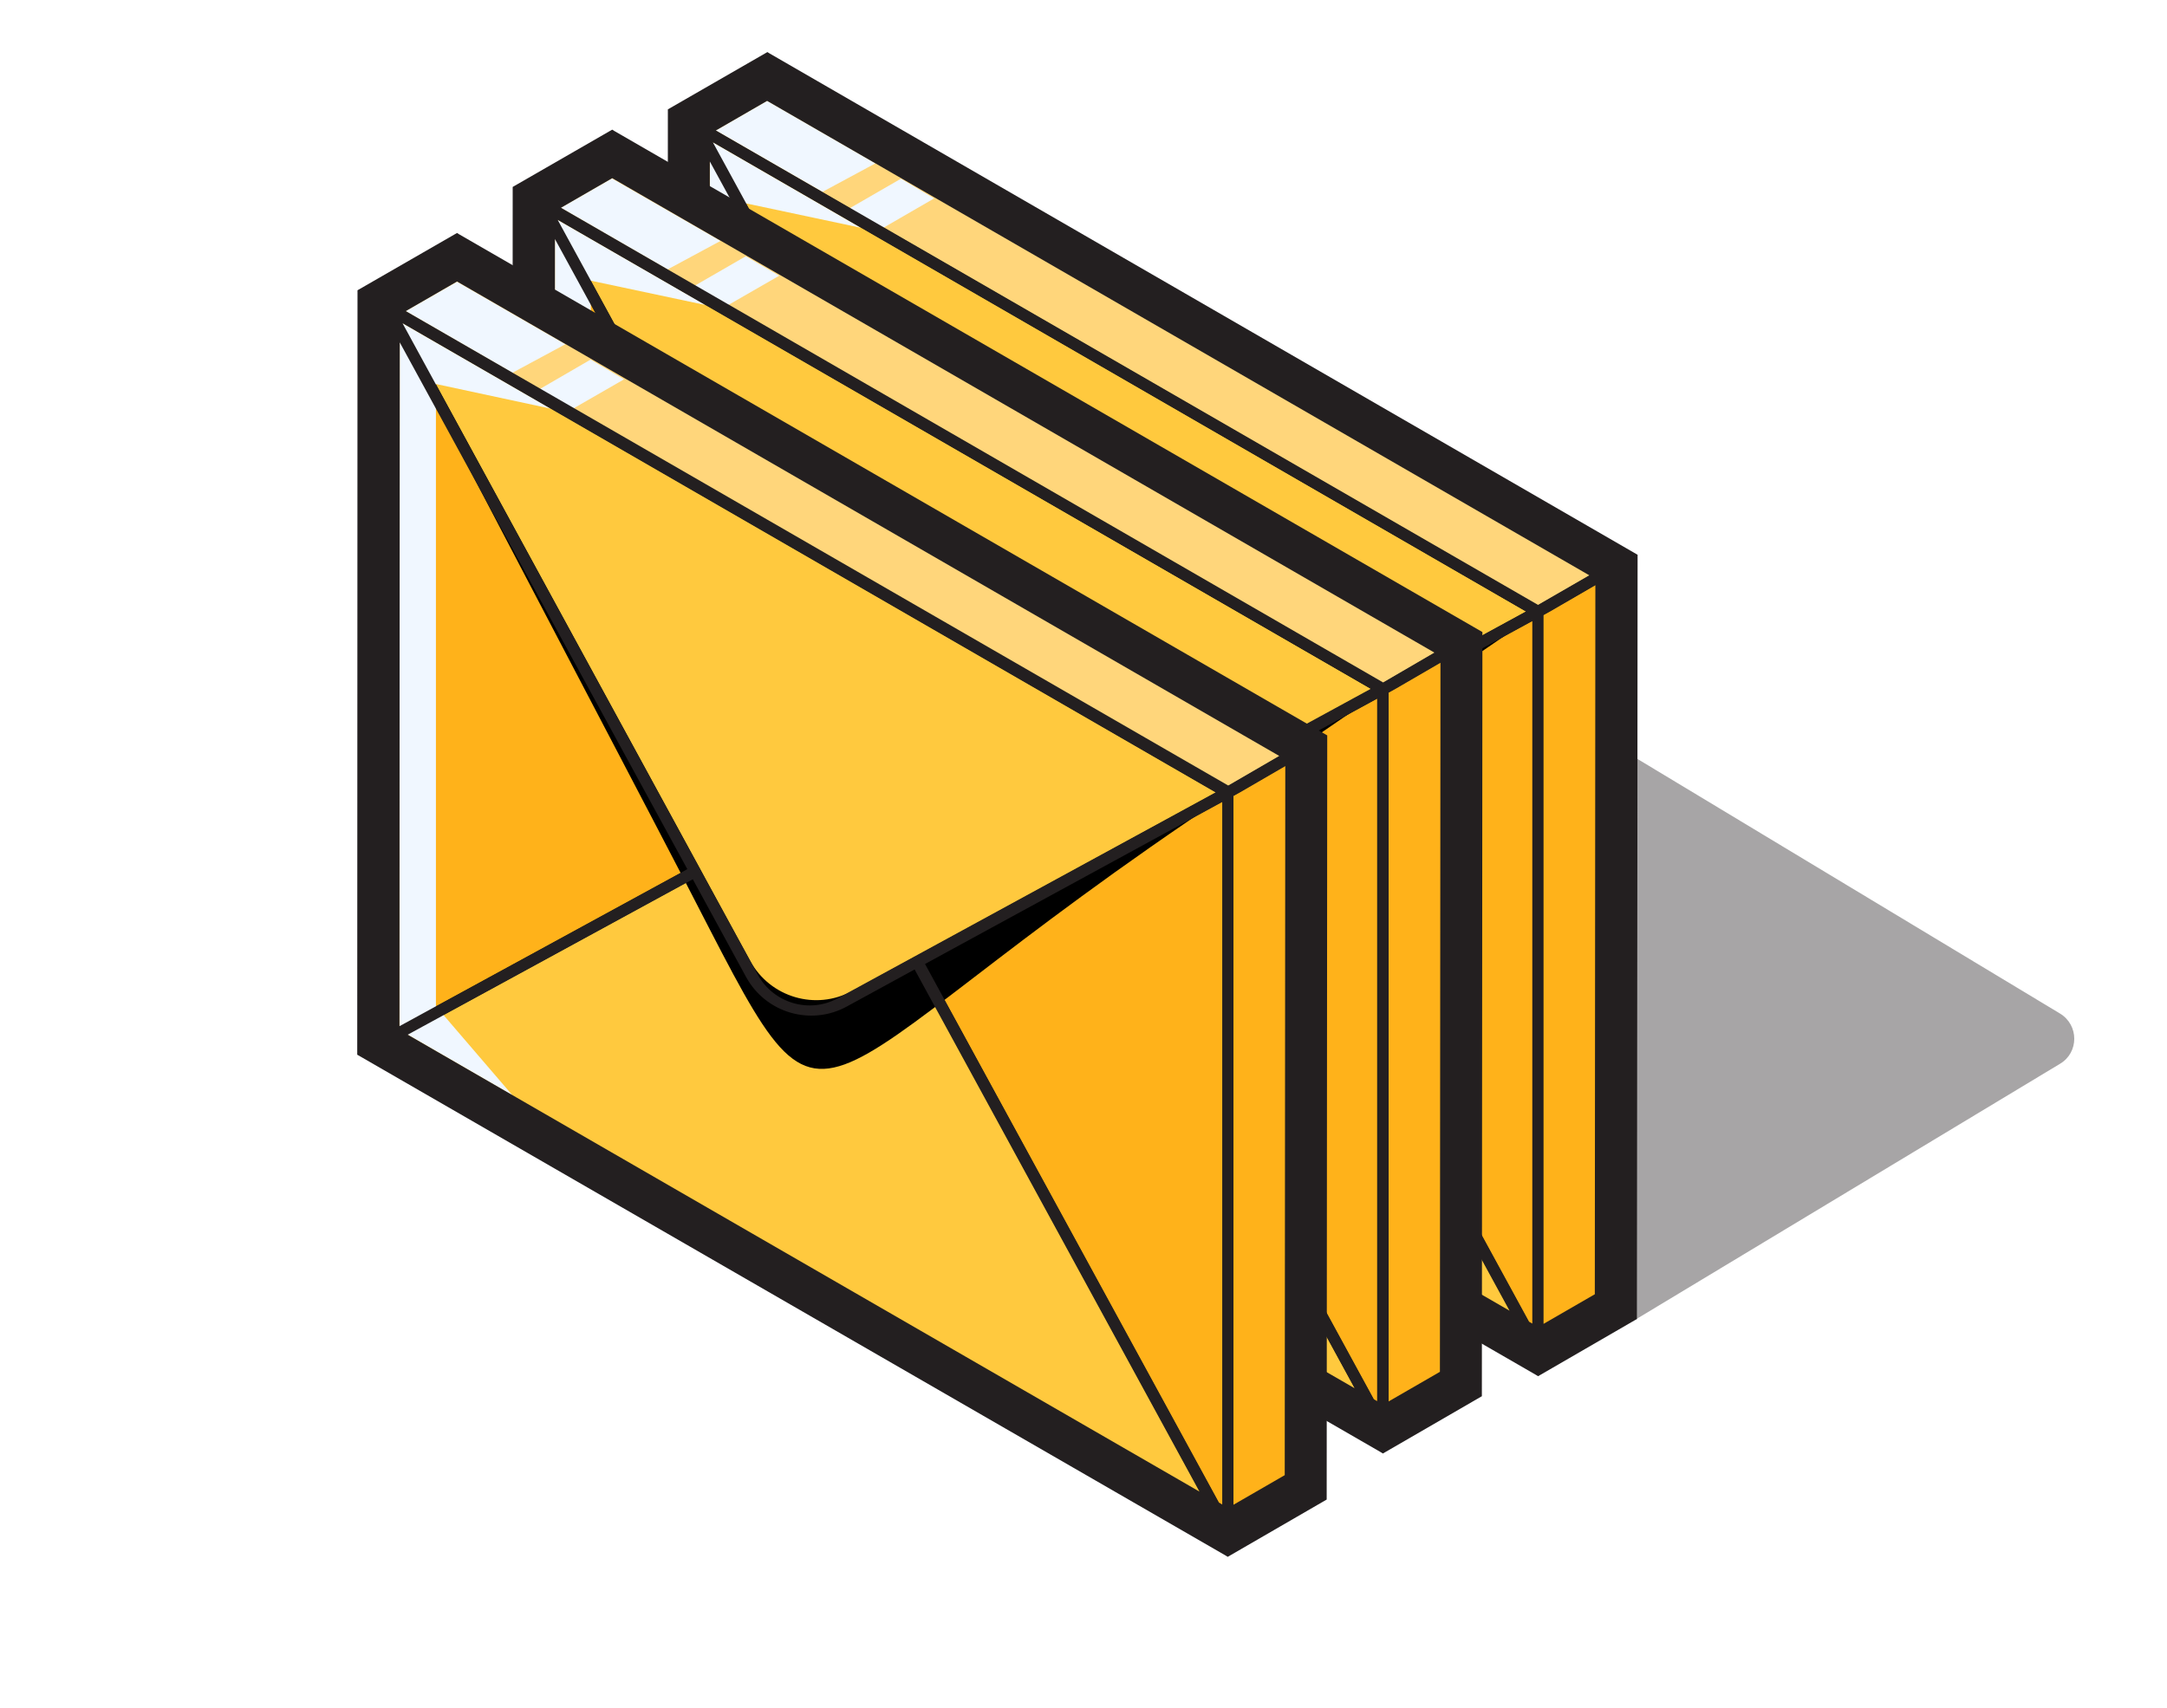
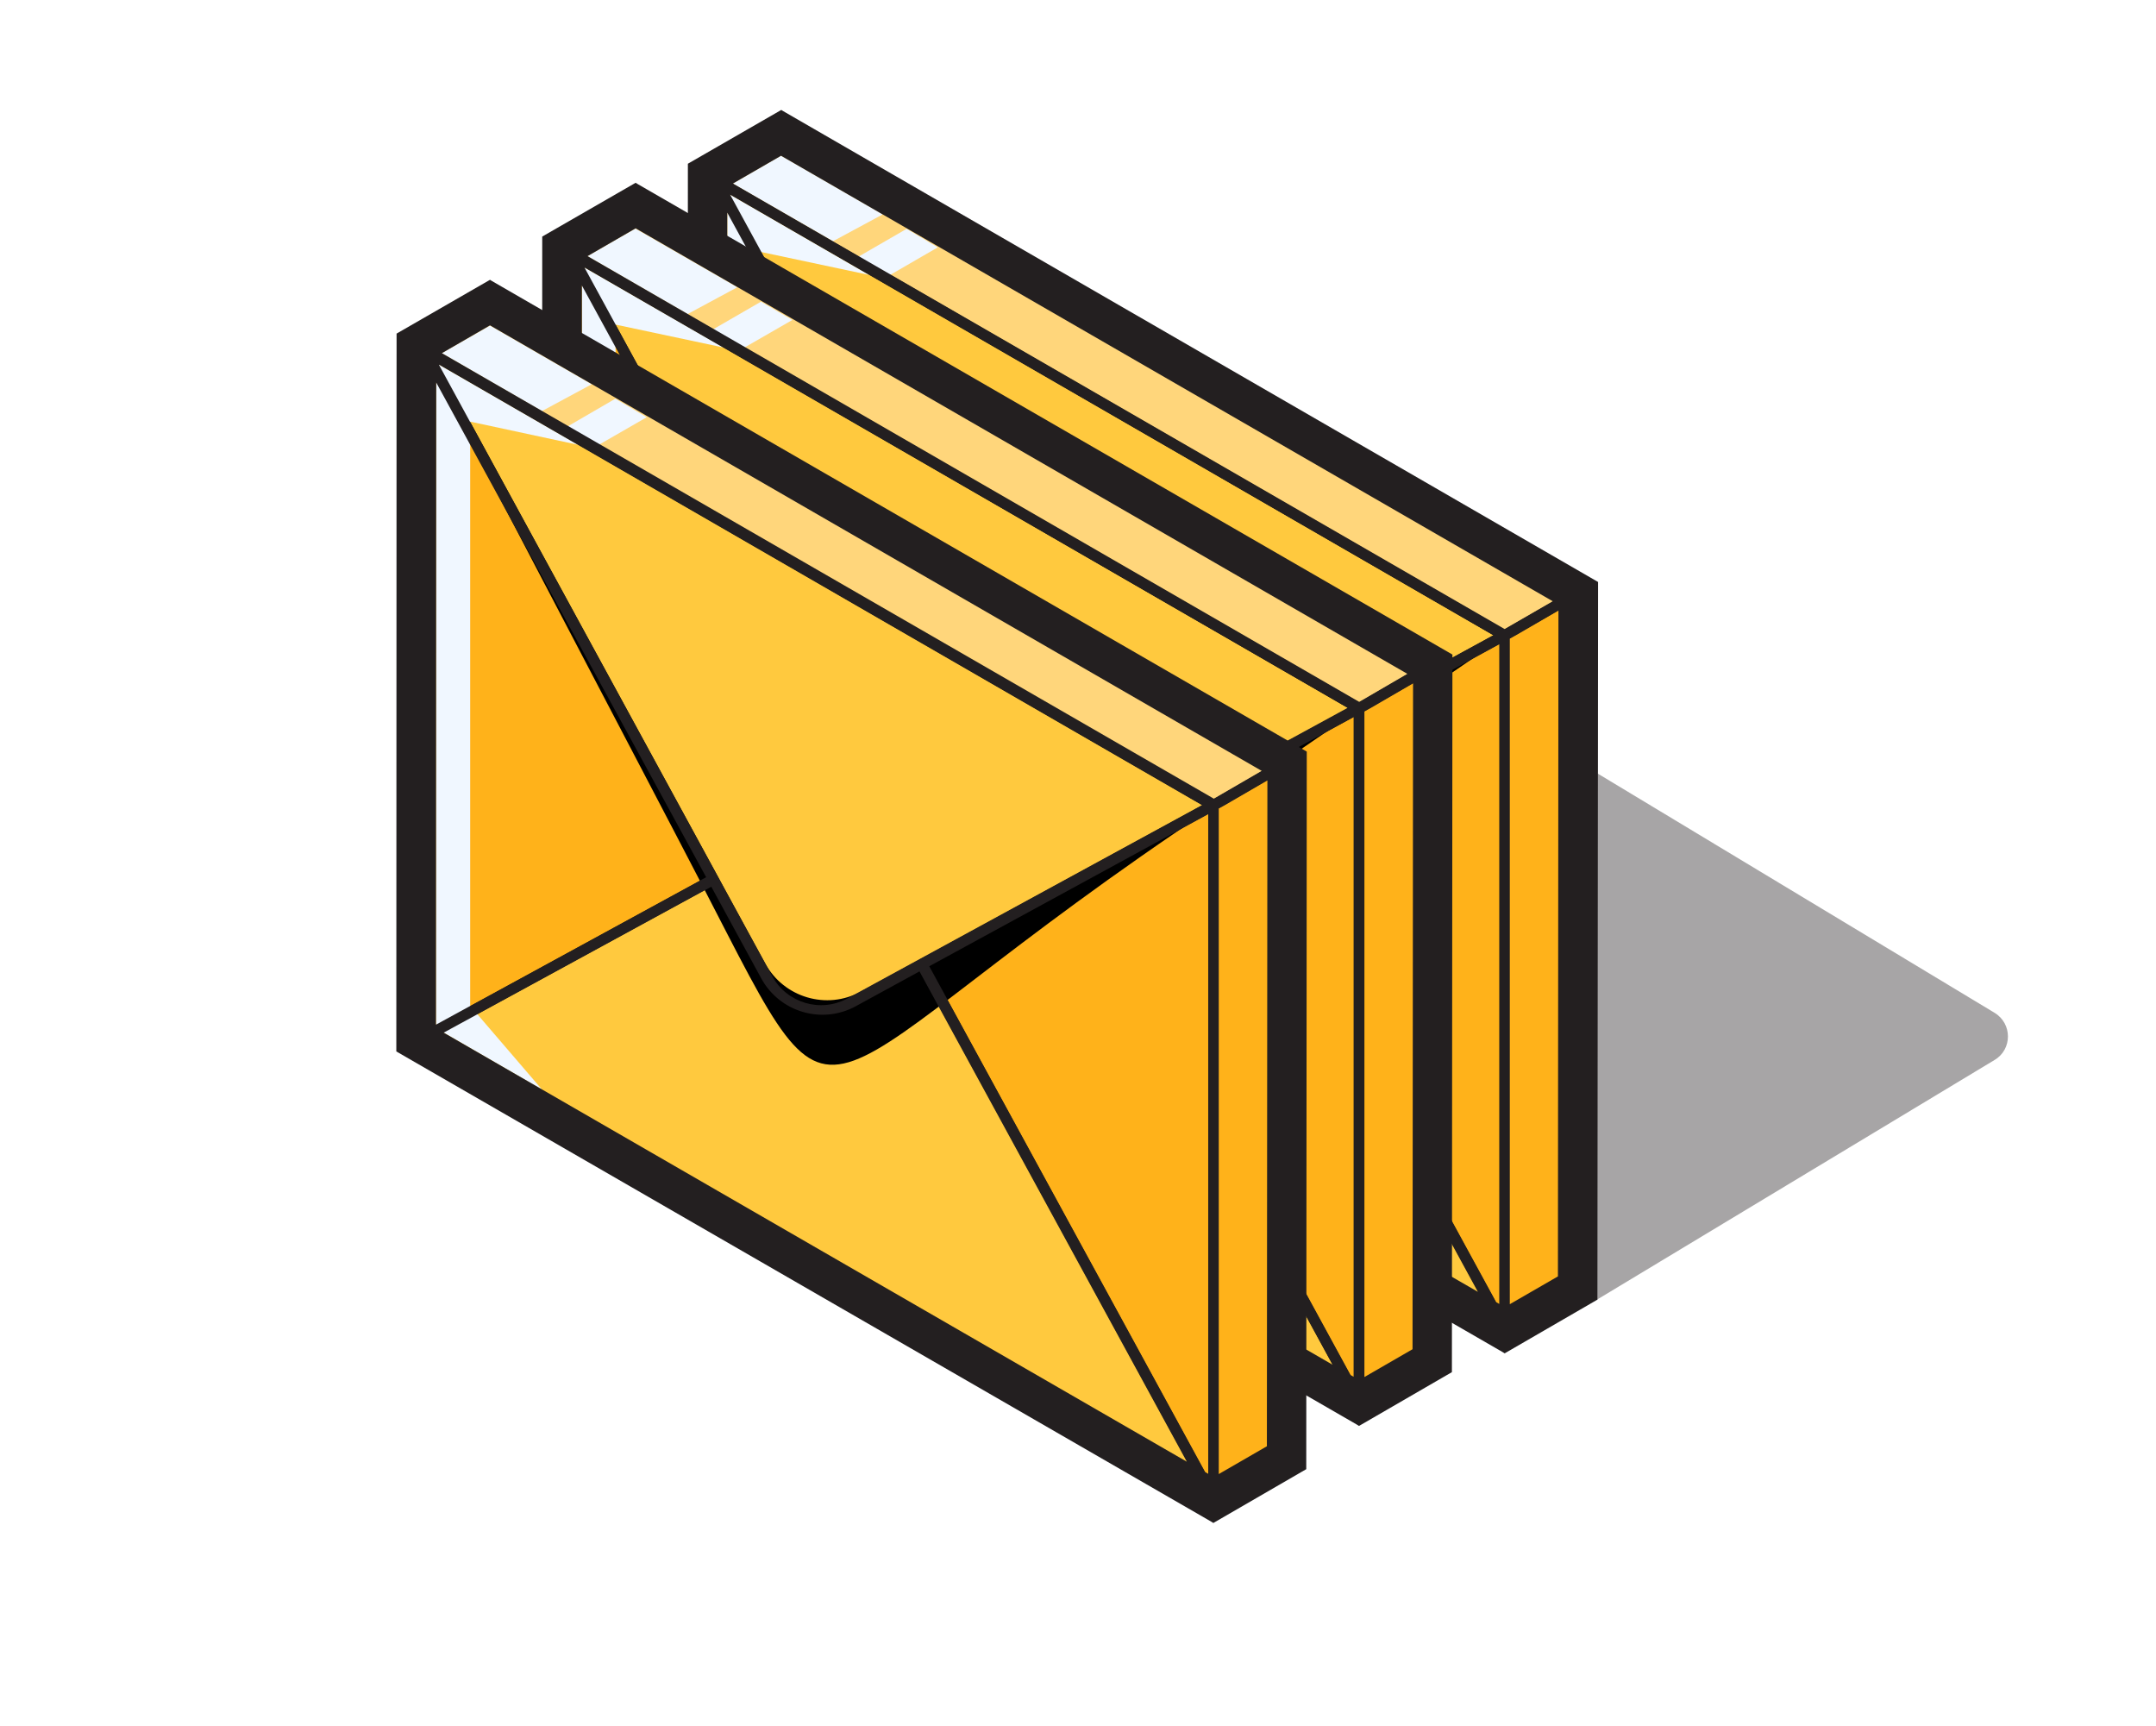
- <svg xmlns="http://www.w3.org/2000/svg" version="1.1" id="Capa_1" x="0px" y="0px" width="790.4" height="622.9" viewBox="0 0 790.4 622.9" enable-background="new 0 0 790.4 622.9" xml:space="preserve">
+ <svg xmlns="http://www.w3.org/2000/svg" version="1.1" id="Capa_1" x="0px" y="0px" width="837.824" height="670.324" viewBox="-23.712 -23.712 837.824 670.324" enable-background="new 0 0 790.4 622.9" xml:space="preserve">
  <g>
    <g>
      <polygon fill="#FFB21A" points="587.9,207.9 587.9,475.4 587.6,475.6 560.9,491 560.9,223.2 561.1,223.1 587.6,207.8   " />
      <g>
        <polygon fill="#FFB21A" points="561.1,223.2 561.1,491 253.2,313.2 253.2,45.4 254.4,46.1 560.9,223.1    " />
        <path fill="#FFC93E" stroke="#000000" stroke-width="4" stroke-linecap="round" stroke-linejoin="round" stroke-miterlimit="10" d="     M559.9,490.7l-306.5-177L366.7,252l20.4,37.4c6.6,12.2,21.9,16.7,34.1,10l26.5-14.4L559.9,490.7z" />
        <path d="M561.9,223.2C394.8,334,420.4,366.5,362.1,254c-21.5-41.5-87.6-167-108.9-208.6C321.2,88.5,509.1,220.7,561.9,223.2z" />
        <path fill="#FFC93E" stroke="#000000" stroke-width="4" stroke-linecap="round" stroke-linejoin="round" stroke-miterlimit="10" d="     M560.9,223.1l-113.3,61.8l-22.7,12.4c-14.3,7.8-32.1,2.5-39.9-11.7l-4.6-8.4l-11.7-21.5l-2-3.7l-6.1-11.2l-31.6-58L254.4,46.1     l157.6,91l66.8,38.6l17.2,9.9l24.8,14.3L560.9,223.1z" />
        <polygon fill="#FFD67B" stroke="#000000" stroke-width="4" stroke-linecap="round" stroke-linejoin="round" stroke-miterlimit="10" points="     253.2,45.5 560.9,223.2 587.6,207.8 279.9,30.1    " />
        <polygon fill="#F0F7FF" points="261.1,47.6 300,70 319.3,59.6 279.8,36.8    " />
        <polyline fill="#F0F7FF" points="340.7,72.4 322.2,83.1 309.9,76 328.6,65.2    " />
        <polygon fill="#F0F7FF" points="314,83.1 272.1,74.2 272.1,301.1 300,333.6 261.8,311.5 258.8,308.4 258.9,58.8 260,51.9    " />
        <path opacity="0.4" fill="#231F20" enable-background="new    " d="M751.4,369.8l-154.3-93v204.3l154.3-93     C758.3,384,758.3,374,751.4,369.8z" />
        <path fill="#231F20" d="M280.7,19.5l-0.8-0.5l-36.3,20.9l-0.1,277.9v1l316.7,182.8l0.8,0.5l36.1-20.9l0.2-277.8v-1L280.7,19.5z      M363.8,251.1l-105,57.3l0.1-249.5L363.8,251.1z M260,51.9l296.6,171.2l-137.8,75.1c-10.4,5.7-23.5,1.8-29.2-8.6l-22.1-40.5l0,0     L260,51.9z M365.8,254.8l19.4,35.6c7.2,13.2,23.7,18,36.8,10.8l24.7-13.5l103.9,190.5L261.8,311.5L365.8,254.8z M450.5,285.7     l108.4-59.1v256.3l-1.2-0.7L450.5,285.7z M261.1,47.6l18.7-10.8l299.9,173.1L561,220.7L261.1,47.6z M563,224.4l2-1.1l0.2-0.1l0,0     l16.7-9.7l-0.2,258.7L563,483V224.4L563,224.4z" />
      </g>
    </g>
  </g>
  <g>
    <g>
      <polygon fill="#FFB21A" points="531.3,236.2 531.3,503.7 531.1,503.8 504.4,519.2 504.4,251.5 504.5,251.4 531.1,236   " />
      <g>
        <polygon fill="#FFB21A" points="504.5,251.5 504.5,519.2 196.6,341.5 196.6,73.7 197.9,74.4 504.4,251.4    " />
        <path fill="#FFC93E" stroke="#000000" stroke-width="4" stroke-linecap="round" stroke-linejoin="round" stroke-miterlimit="10" d="     M503.3,519L196.8,342l113.3-61.8l20.4,37.4c6.6,12.2,21.9,16.7,34.1,10l26.5-14.4L503.3,519z" />
        <path d="M505.3,251.5c-167.1,110.8-141.5,143.3-199.8,30.8c-21.5-41.5-87.6-167-108.9-208.6C264.6,116.8,452.5,249,505.3,251.5z" />
        <path fill="#FFC93E" stroke="#000000" stroke-width="4" stroke-linecap="round" stroke-linejoin="round" stroke-miterlimit="10" d="     M504.4,251.4l-113.3,61.8l-22.7,12.4c-14.3,7.8-32.1,2.5-39.9-11.7l-4.6-8.4L312.2,284l-2-3.7L304,269l-31.6-58L197.9,74.4     l157.6,91l66.8,38.6l17.2,9.9l24.8,14.3L504.4,251.4z" />
        <polygon fill="#FFD67B" stroke="#000000" stroke-width="4" stroke-linecap="round" stroke-linejoin="round" stroke-miterlimit="10" points="     196.6,73.8 504.4,251.5 531.1,236 223.4,58.4    " />
        <polygon fill="#F0F7FF" points="204.6,75.8 243.5,98.3 262.8,87.9 223.2,65.1    " />
        <polyline fill="#F0F7FF" points="284.2,100.6 265.6,111.3 253.3,104.3 272,93.5    " />
        <polygon fill="#F0F7FF" points="257.4,111.3 215.5,102.4 215.5,329.4 243.5,361.9 205.3,339.8 202.3,336.6 202.4,87.1      203.4,80.2    " />
        <path fill="#231F20" d="M224.1,47.8l-0.8-0.5L187,68.2L186.9,346v1l316.7,182.8l0.8,0.5l36.1-20.9l0.2-277.8v-1L224.1,47.8z      M307.3,279.4l-105,57.3l0.1-249.5L307.3,279.4z M203.4,80.2L500,251.3l-137.8,75.1c-10.4,5.7-23.5,1.8-29.2-8.6l-22-40.4l0,0     L203.4,80.2z M309.3,283.1l19.4,35.6c7.2,13.2,23.7,18,36.8,10.8l24.7-13.5l103.9,190.5L205.3,339.8L309.3,283.1z M393.9,314     l108.4-59.1v256.3l-1.2-0.7L393.9,314z M204.6,75.8L223.3,65l299.9,173.1L504.5,249L204.6,75.8z M506.5,252.7l2-1.1l0.2-0.1l0,0     l16.7-9.7l-0.2,258.7l-18.7,10.8V252.7L506.5,252.7z" />
      </g>
    </g>
  </g>
  <g>
    <g>
      <polygon fill="#FFB21A" points="474.7,273.9 474.7,541.4 474.5,541.5 447.8,557 447.8,289.2 448,289.1 474.5,273.7   " />
      <g>
        <polygon fill="#FFB21A" points="448,289.2 448,557 140,379.2 140,111.4 141.3,112.1 447.8,289.1    " />
        <path fill="#FFC93E" stroke="#000000" stroke-width="4" stroke-linecap="round" stroke-linejoin="round" stroke-miterlimit="10" d="     M446.8,556.7l-306.5-177l113.3-61.8l20.4,37.4c6.6,12.2,21.9,16.7,34.1,10l26.5-14.4L446.8,556.7z" />
        <path d="M448.8,289.2C281.7,400,307.3,432.5,249,319.9c-21.5-41.5-87.6-167-108.9-208.6C208.1,154.5,395.9,286.7,448.8,289.2z" />
        <path fill="#FFC93E" stroke="#000000" stroke-width="4" stroke-linecap="round" stroke-linejoin="round" stroke-miterlimit="10" d="     M447.8,289.1l-113.3,61.8l-22.7,12.4c-14.3,7.8-32.1,2.5-39.9-11.7l-4.6-8.4l-11.7-21.5l-2-3.7l-6.1-11.2l-31.6-58l-74.5-136.7     l157.6,91l66.8,38.6l17.2,9.9l24.8,14.3L447.8,289.1z" />
        <polygon fill="#FFD67B" stroke="#000000" stroke-width="4" stroke-linecap="round" stroke-linejoin="round" stroke-miterlimit="10" points="     140,111.5 447.8,289.2 474.5,273.7 166.8,96.1    " />
        <polygon fill="#F0F7FF" points="148,113.5 186.9,136 206.2,125.6 166.7,102.8    " />
        <polyline fill="#F0F7FF" points="227.6,138.4 209,149.1 196.8,142 215.4,131.2    " />
        <polygon fill="#F0F7FF" points="200.9,149.1 159,140.1 159,367.1 186.9,399.6 148.7,377.5 145.7,374.3 145.8,124.8 146.8,117.9         " />
        <path fill="#231F20" d="M167.5,85.5l-0.8-0.5l-36.3,20.9l-0.1,277.9v1L447,567.5l0.8,0.5l36.1-20.9l0.2-277.8v-1L167.5,85.5z      M250.7,317.1l-105,57.3l0.1-249.5L250.7,317.1z M146.8,117.9l296.6,171.2l-137.8,75.1c-10.4,5.7-23.5,1.8-29.2-8.6l-22.1-40.5     l0,0L146.8,117.9z M252.7,320.8l19.4,35.6c7.2,13.2,23.7,18,36.8,10.8l24.7-13.5l103.9,190.5L148.7,377.5L252.7,320.8z      M337.4,351.7l108.4-59.1v256.3l-1.2-0.7L337.4,351.7z M148,113.5l18.7-10.8l299.9,173.1L448,286.6L148,113.5z M449.9,290.4     l2-1.1l0.2-0.1l0,0l16.7-9.7l-0.2,258.7L449.9,549V290.4L449.9,290.4z" />
      </g>
    </g>
  </g>
</svg>
